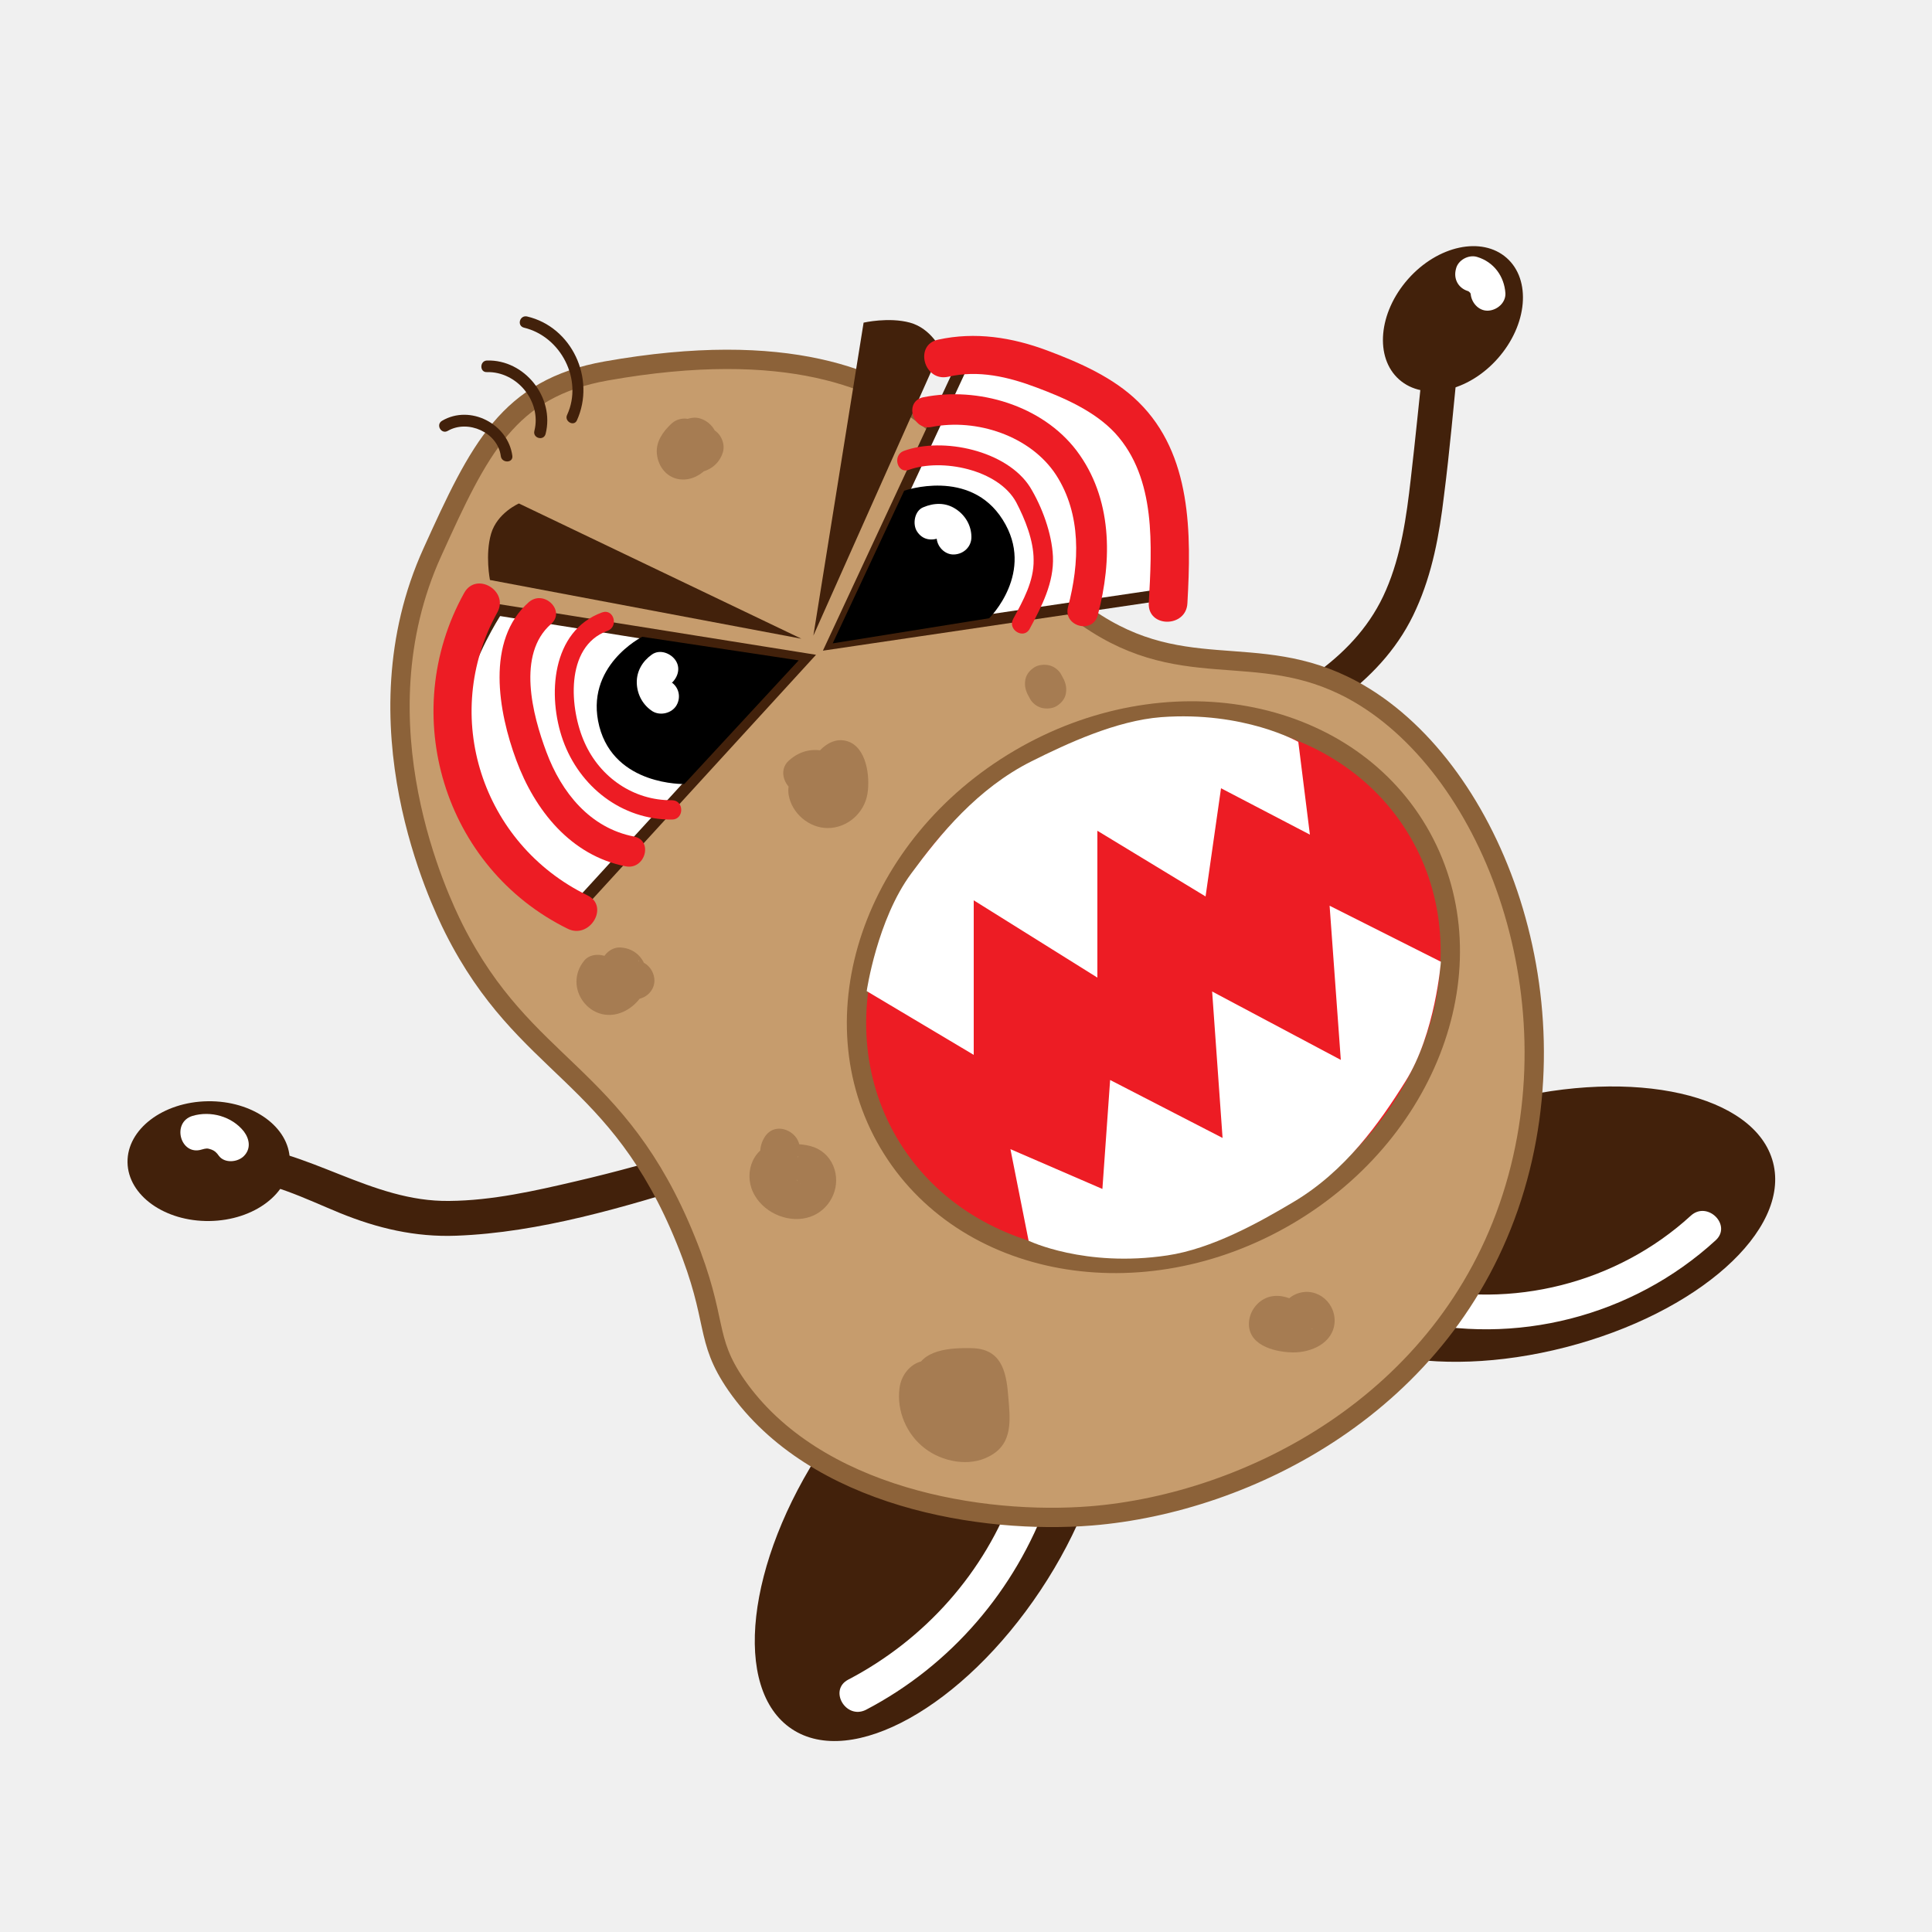
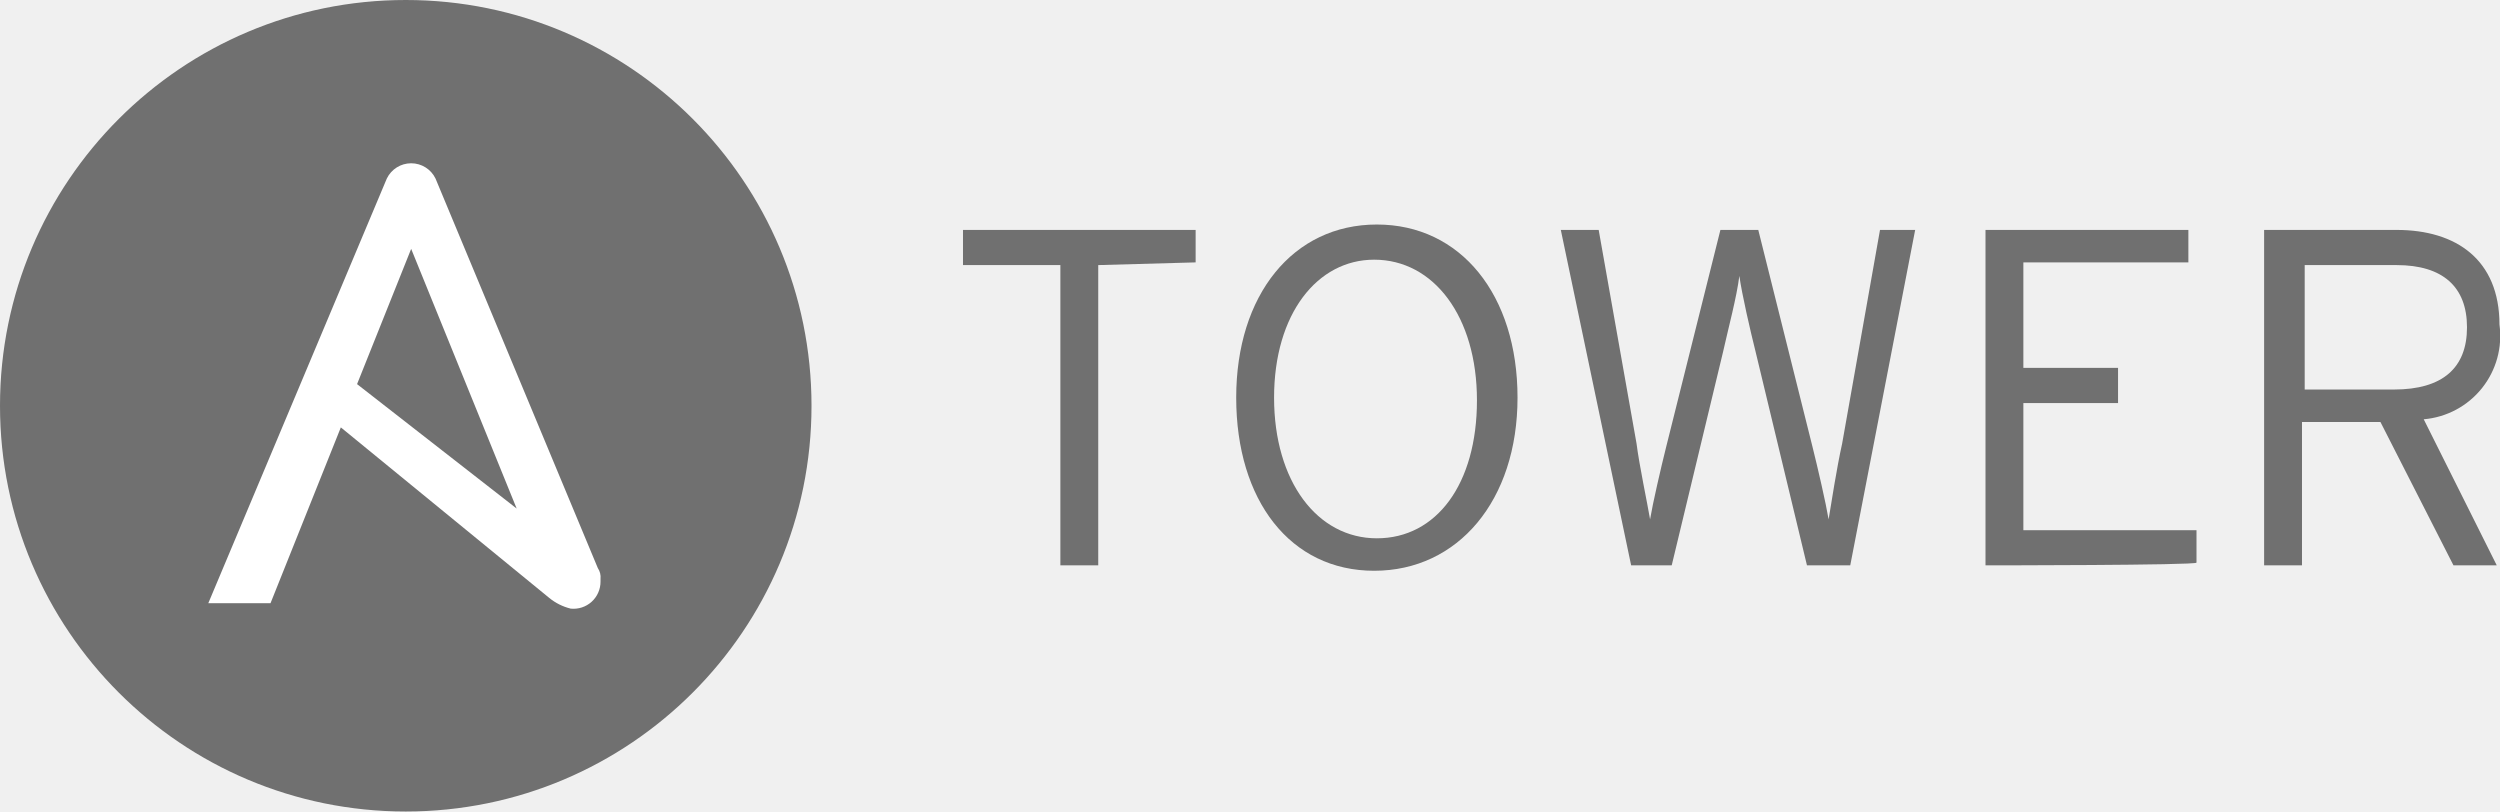
- <svg xmlns="http://www.w3.org/2000/svg" version="1.1" id="Layer_1" x="0px" y="0px" viewBox="0 0 500 500" style="enable-background:new 0 0 500 500;" xml:space="preserve">
-   <style type="text/css">
- 	.st0{display:none;}
- 	.st1{display:inline;fill:#ED1C24;}
- 	.st2{fill:#42210B;}
- 	.st3{fill:#FFFFFF;}
- 	.st4{fill:#C69C6D;stroke:#8C6239;stroke-width:5;stroke-miterlimit:10;}
- 	.st5{fill:#FFFFFF;stroke:#42210B;stroke-width:3;stroke-miterlimit:10;}
- 	.st6{fill:#ED1C24;stroke:#8C6239;stroke-width:5;stroke-miterlimit:10;}
- 	.st7{fill:#A67C52;}
- 	.st8{fill:#ED1C24;}
- </style>
-   <g class="st0">
-     <path class="st1" d="M319.8,169.3c1.5-14.2,13.7-27.2,29.9-31.9c-13.1,1.5-27.3-1.7-36-10c-8.7-8.3-10-21.9-1.4-30.1   c-12,6.7-28.1,8.1-41.4,3.4c-13.3-4.6-23.5-15.1-26.2-26.9c-2-8.8,0-17.9,2-26.7c-6.2,9.4-17.6,17.3-30.5,17.3   c-12.9,0.1-25.7-10.2-22.9-20.7c-5.5,7.8-11.4,15.9-21,20.2c-9.5,4.3-23.7,2.7-28.2-5.5c-1.6,10.8-7.5,22-19.1,27   c-9,3.9-21.5,2.2-28-3.8c5.7,11.4,4.3,25.3-4.1,35.6c-9.9,12.2-29.1,18.6-46.4,15.6c14.7,7.2,28.5,17.7,32.1,31.5   c3.7,13.8-7.1,30.7-24.1,31.7c13.6,3.1,28,7.4,35.6,17.2c7.6,9.8,2.9,26.4-11.1,28c12.8-2.6,27.4,3.9,31.9,14.2   c4.1,9.5-0.9,20.9-10.9,26.5c18.6-8.9,41-17.1,59.6-8.8c13.9,6.2,20.8,21.6,15.1,33.8c10.4-10.6,23-21.3,39.2-23.5   c12.8-1.8,27.5,4.6,31.9,14.1c-0.3-12.7,6.1-25.5,17.5-34c13.8-10.3,34.4-14,52-9.2c-11.1-7.8-14.9-22-8.9-33   c6-11,21.3-18,35.7-16.2C327.5,198.1,318.3,183.5,319.8,169.3z" />
-   </g>
-   <g>
-     <g>
-       <g>
-         <path class="st2" d="M179.7,297.3c-10.1,3.2-20.3,6-30.6,8.4c-10.7,2.5-21.7,5-32.8,5.1C96,311.1,79.9,297.2,60,296.1     c-5.8-0.3-5.8,8.7,0,9c9.9,0.5,18.9,5.1,27.9,8.8c9.8,4,19.6,6.3,30.2,5.9c21.5-0.8,43.5-7.4,64-13.8     C187.6,304.3,185.2,295.6,179.7,297.3L179.7,297.3z" />
-       </g>
-     </g>
-     <g>
-       <g>
-         <path class="st2" d="M322.2,194.8c17.9-8,36-18.5,44.3-37.2c4.2-9.3,6-19.2,7.2-29.3c1.5-11.7,2.5-23.4,3.7-35.2     c0.6-5.8-8.4-5.7-9,0c-1.1,10.3-2.1,20.6-3.3,30.9c-1.1,9.7-2.5,19.7-6.4,28.7c-7.5,17.5-24.6,26.8-41.2,34.2     C312.4,189.4,316.9,197.2,322.2,194.8L322.2,194.8z" />
-       </g>
-     </g>
-     <g>
-       <ellipse transform="matrix(0.5541 -0.8324 0.8324 0.5541 -219.4917 376.0051)" class="st2" cx="241.2" cy="392.9" rx="65.5" ry="33.7" />
-     </g>
-     <g>
-       <g>
-         <path class="st3" d="M224.1,442.5c22-11.5,38.7-31,47.1-54.3c2-5.5-6.7-7.8-8.7-2.4c-7.6,21.1-23.1,38.5-43,48.9     C214.4,437.4,218.9,445.1,224.1,442.5L224.1,442.5z" />
-       </g>
-     </g>
-     <g>
-       <ellipse transform="matrix(0.9684 -0.2494 0.2494 0.9684 -66.4734 109.0276)" class="st2" cx="397" cy="316.8" rx="63.9" ry="32.9" />
-     </g>
-     <g>
-       <g>
-         <path class="st3" d="M363.8,341.5c28.3,7,58.7-0.8,80.2-20.5c4.3-3.9-2.1-10.3-6.4-6.4c-19.1,17.5-46.4,24.4-71.5,18.2     C360.5,331.5,358.1,340.1,363.8,341.5L363.8,341.5z" />
-       </g>
-     </g>
-     <path class="st4" d="M156.9,96c-25.4,4.5-32.9,20.2-45,46.9c-20.2,44.4,2,90.3,5.6,97.5c18.4,36.5,42.3,36.8,60,80.6   c8.6,21.2,4.6,25.2,13.1,37.5c20.4,29.2,63.7,36.1,91.9,33.8c40.3-3.3,91.5-28.8,108.8-82.5c17.1-53.2-6-112.1-41.2-131.2   c-25.3-13.7-44.9-0.5-71.2-20.6c-21.6-16.5-18.4-33.1-37.5-48.8C227.9,98.1,203.7,87.7,156.9,96z" />
-     <ellipse transform="matrix(0.6622 -0.7494 0.7494 0.6622 65.2068 309.6339)" class="st2" cx="376" cy="82.5" rx="21" ry="15.5" />
-     <g>
-       <g>
-         <path class="st3" d="M379.8,75.3c0.8,0.2-0.6-0.4-0.1-0.1c0.2,0.1,0.3,0.2,0.5,0.3c0.4,0.2-0.6-0.7-0.1-0.1     c0.1,0.1,0.7,0.8,0.2,0.2c-0.4-0.5,0,0,0.1,0.1c0.4,0.7,0,0.2,0-0.2c0,0.1,0.1,0.4,0.2,0.5c0.3,0.9-0.1-1,0-0.1     c0.1,2.3,2,4.6,4.5,4.5c2.3-0.1,4.6-2,4.5-4.5c-0.3-4.4-3-8.1-7.3-9.4c-2.2-0.7-5,0.8-5.5,3.1C376.1,72.2,377.4,74.5,379.8,75.3     L379.8,75.3z" />
-       </g>
-     </g>
-     <ellipse transform="matrix(0.9999 -1.433736e-02 1.433736e-02 0.9999 -4.303 0.8051)" class="st2" cx="54" cy="300.5" rx="21" ry="15.5" />
-     <g>
-       <g>
-         <path class="st3" d="M52.2,297.5c1.1-0.3,1.4-0.4,2.5,0c0.8,0.3,1.3,0.7,2,1.7c1.5,1.9,4.8,1.6,6.4,0c1.9-1.9,1.5-4.4,0-6.4     c-3.1-3.9-8.6-5.4-13.3-4C44.3,290.5,46.7,299.2,52.2,297.5L52.2,297.5z" />
-       </g>
-     </g>
-     <g>
-       <g>
-         <path class="st2" d="M149.3,108.8c4.9-10.8-1.3-24.2-12.9-26.9c-1.9-0.4-2.7,2.4-0.8,2.9c9.6,2.3,15.3,13.5,11.2,22.5     C145.9,109,148.5,110.5,149.3,108.8L149.3,108.8z" />
-       </g>
-     </g>
-     <g>
-       <g>
-         <path class="st2" d="M141.2,112.3c2.4-9.4-5.4-19.3-15.2-19c-1.9,0.1-1.9,3.1,0,3c7.8-0.2,14.2,7.6,12.3,15.2     C137.8,113.4,140.7,114.2,141.2,112.3L141.2,112.3z" />
-       </g>
-     </g>
-     <g>
-       <g>
-         <path class="st2" d="M132.6,118c-1.1-8.3-10.9-13.4-18.2-9.1c-1.7,1-0.2,3.6,1.5,2.6c5.2-3,12.9,0.4,13.7,6.5     C129.8,119.9,132.8,119.9,132.6,118L132.6,118z" />
-       </g>
-     </g>
-     <path class="st5" d="M215.5,166.5l34-73c0,0,35,0,46,21c7.5,14.3,8,39,8,39L215.5,166.5z" />
-     <path class="st5" d="M208.2,170.5l-79.5-12.7c0,0-19.6,29-8.4,49.9c7.6,14.2,27.8,28.5,27.8,28.5L208.2,170.5z" />
-     <path class="st2" d="M210.5,164.5l33-74c0,0-2.5-5.5-8-7s-12,0-12,0L210.5,164.5z" />
-     <path class="st2" d="M207.4,165.3l-73.1-35c0,0-5.6,2.4-7.2,7.8c-1.6,5.5-0.3,12-0.3,12L207.4,165.3z" />
-     <path d="M215.5,166.5L234,127c0,0,17-6,25.5,7.5c8.6,13.6-3.5,25.5-3.5,25.5L215.5,166.5z" />
-     <path d="M206.7,170.9l-29.6,32c0,0-18,0.5-22-14.9c-4-15.6,11.1-23.2,11.1-23.2L206.7,170.9z" />
-     <g>
-       <g>
-         <path class="st3" d="M243.4,139.1c-0.6,0.2-0.7,0.3-0.4,0.2c0.3-0.1,0.2-0.1-0.5,0.1c0.7,0-0.3,0-0.4-0.1c0.1,0,0.3,0.1,0.4,0.1     c0.3,0.1,0.2,0-0.4-0.2c0,0,0.6,0.3,0.6,0.3c0.5,0.2-0.9-0.6-0.1-0.1c0.6,0.4-0.3-0.5-0.1-0.1c0.3,0.5-0.3-1-0.1-0.2     c0.2,0.8,0-1,0-0.1c0,2.4,2.1,4.6,4.5,4.5c2.5-0.1,4.5-2,4.5-4.5c0-3-1.6-5.7-4.1-7.3c-2.6-1.7-5.6-1.6-8.4-0.4     c-2.2,0.9-2.8,4.3-1.6,6.2C238.7,139.7,241,140.1,243.4,139.1L243.4,139.1z" />
-       </g>
-     </g>
-     <g>
-       <g>
-         <path class="st3" d="M173.5,176.4c-0.5-0.3-0.1,0,0.2,0.1c-0.7-0.6,0.3,0.5,0.1,0c-0.3-0.5,0.4,0.8,0.1,0.2     c-0.4-0.8,0.2,0.2,0,0.1c0,0,0-0.6,0-0.6c-0.1,0.1-0.1,1,0,0.3c-0.1,0.2-0.1,0.3-0.2,0.5c0.2-0.3,0.2-0.4,0-0.1     c-0.2,0.2-0.2,0.3-0.1,0.1c0.2-0.2,0.1-0.2-0.3,0.2c1.9-1.4,3-4,1.6-6.2c-1.2-1.9-4.1-3.1-6.2-1.6c-2.4,1.7-4,4.3-3.9,7.4     c0.1,3,1.6,5.7,4.1,7.3c2,1.2,5,0.5,6.2-1.6C176.3,180.4,175.7,177.7,173.5,176.4L173.5,176.4z" />
-       </g>
-     </g>
-     <ellipse transform="matrix(0.862 -0.5069 0.5069 0.862 -88.3186 186.5516)" class="st6" cx="298.5" cy="255.5" rx="79.5" ry="68.5" />
-     <g>
-       <g>
-         <path class="st7" d="M173.6,109.8c-2.1,2-3.9,4.6-3.6,7.6c0.3,3.5,2.8,6.6,6.6,6.7c6,0.2,11.5-7.7,8.2-13c-1-1.7-3.1-3.1-5.2-3     c-1.7,0.1-3.1,0.8-4.4,1.9c-2,1.8-2.8,5.2-1.9,7.7c2.4,6.6,11.8,5.9,13.8-0.7c0.7-2.5-0.9-5.6-3.5-6.2c-2.7-0.6-5.4,0.8-6.2,3.5     c0.6-2.1,3.1-2.6,4.6-1c0.8,0.9,1,1.8,0.8,2.8c0.2-0.5,0.1-0.4-0.1,0.3c-0.4,0.7-1,1.2-1.8,1.4c-0.9,0-1.8,0-2.7,0     c-1.8-0.6-2.5-1.6-2.3-3.1c-0.1-0.4-0.1-0.7,0.1-1c0.2-0.3,0.1-0.3-0.1,0.1c0.1-0.1,0.2-0.2,0.3-0.4c-0.2,0.3-0.5,0.5-0.7,0.8     c-0.1,0.1-0.2,0.2-0.3,0.3c-0.3,0.2-0.2,0.2,0.1-0.1c1.3,0.2,2.6,0.4,3.9,0.6c0.2,0.4,0.5,0.9,0.7,1.3c0.2,0.6-0.2,0.9-0.2,1.4     c0,0.4,0.4-0.5-0.1,0.1c0.3-0.4,0.6-0.7,1-1c1.9-1.8,2-5.3,0-7.1C178.7,107.9,175.6,107.8,173.6,109.8L173.6,109.8z" />
-       </g>
-     </g>
-     <g>
-       <g>
-         <path class="st7" d="M151.2,248.6c-5.7,7,1.7,16.9,10,13.3c3.4-1.5,6.3-5,6.3-8.9c0-4.2-2.7-7.6-7-7.8c-3.1-0.1-5.8,3.3-4.8,6.3     c1.2,3.4,3.7,6.1,7.3,7c2.6,0.6,5.4-0.8,6.2-3.5c0.7-2.5-0.9-5.5-3.5-6.2c-1.7-0.4,0,0.1-0.2,0.1c-0.4,0-0.4-0.8-0.1-0.1     c-1.6,2.1-3.2,4.2-4.8,6.3c-2.4-0.1-2.8-1.1-3-2.6c0.1,0.7-0.1,0.2,0.1-0.1c0.7-0.9-0.5,0.5,0,0c-0.5,0.5-0.3,0.1-0.2,0.2     c0.1,0,0.6,0,0.7,0c0.4,0.1,0.5,0.4,0.8,0.6c0.2,0.3,0.2,0.2-0.1-0.2c0.1,0.1,0.1,0.3,0.2,0.4c0,1,0.1,1.1-0.7,2.1     c1.7-2.1,2-5,0-7.1C156.5,246.8,152.9,246.5,151.2,248.6L151.2,248.6z" />
-       </g>
-     </g>
-     <g>
-       <g>
-         <path class="st7" d="M204.1,205.7c0.8,4.8,5.3,8.6,10.1,8.6c5.1,0,9.5-3.9,10.3-8.9c0.7-4.4-0.2-12.1-5.3-13.6     c-2.7-0.8-5.2,0.5-7,2.4c-1.1,1.2-1.5,1.7-3.1,1.2c0.7,2.8,1.5,5.6,2.2,8.4c0.2-0.2-0.5,0.2-0.5,0.2c6.3,1.4,8.9-8.2,2.7-9.6     c-3.5-0.8-6.6,0-9.3,2.4c-3,2.6-1.1,7.2,2.2,8.4c2.6,0.9,5.5,0.8,8-0.2c1.3-0.5,2.4-1.2,3.4-2.1c0.4-0.3,0.7-0.6,1-1     c0.2-0.3,0.4-0.5,0.6-0.7c0.4-0.4,0.3-0.4-0.5,0.3c-0.9,0-1.8,0-2.7,0c0.2,0.1,0.3,0.1,0.5,0.2c-0.7-0.4-1.5-0.9-2.2-1.3     c0.1,0.2,0.3,0.3,0.4,0.5c-0.4-0.7-0.9-1.5-1.3-2.2c0.4,1.2,0.8,2.5,1,3.7c0,0.4,0,0.8,0,1.2c0,0.5-0.5,0.9,0,0.4     c-0.8,0.6-0.9,0.2-1.1-0.9c-0.4-2.7-3.8-4.1-6.2-3.5C204.7,200.3,203.7,203,204.1,205.7L204.1,205.7z" />
-       </g>
-     </g>
-     <g>
-       <g>
-         <path class="st7" d="M265.9,179.6c0.2,0.4,0.5,0.9,0.7,1.3c0.6,1.1,1.8,2,3,2.3c1.2,0.3,2.8,0.2,3.9-0.5c1.1-0.7,2-1.7,2.3-3     c0.3-1.4,0.1-2.6-0.5-3.9c-0.2-0.4-0.5-0.9-0.7-1.3c-0.6-1.1-1.8-2-3-2.3c-1.2-0.3-2.8-0.2-3.9,0.5c-1.1,0.7-2,1.7-2.3,3     C265.1,177.1,265.3,178.3,265.9,179.6L265.9,179.6z" />
-       </g>
-     </g>
-     <g>
-       <g>
-         <path class="st7" d="M200.4,295.8c-6.1,1.6-8.1,8.6-5,13.7c2.8,4.7,9.1,7.2,14.3,5.4c4.9-1.7,7.8-7.1,6.3-12.2     c-0.8-2.7-2.7-4.8-5.3-5.8c-1.4-0.5-2.8-0.7-4.2-0.8c-0.1,0-0.9-0.1-0.9-0.1c0.2-0.4,1.2,2.5,0.9,0.7c0,0.9,0,1.8,0,2.7     c-0.1,0.1-0.1,0.1-0.2,0.2c3.1-5.6-5.5-10.7-8.6-5c-1.7,3-1.1,6.6,1.4,9c1.3,1.2,2.8,2,4.5,2.3c0.8,0.1,1.6,0.2,2.4,0.3     c0.4,0,0.7,0,1.1,0.1c0.2,0.1,0.1,0.1-0.2-0.1c0,0.1-0.6-0.5-0.6-0.5c-0.1-0.1-0.1-0.2,0-0.3c0.1-0.3,0.1-0.1-0.1,0.5     c-0.3-0.1,0.7-0.2-0.3-0.3c-0.9-0.1-1.1-0.6-1.8-0.9c0,0-0.2-0.3-0.3-0.3c0.3,0-0.8,1.2-0.8,1.2     C209.3,303.8,206.6,294.2,200.4,295.8L200.4,295.8z" />
-       </g>
-     </g>
-     <g>
-       <g>
-         <path class="st7" d="M244.8,355.3c-4-6.2-11.2-2.3-12,3.9c-0.8,5.9,1.8,12,6.5,15.6c4.5,3.5,11.5,4.9,16.7,2.1     c6.4-3.3,5.4-9.8,4.9-15.9c-0.5-6.3-1.9-12-9.5-12.1c-5.1-0.1-13.1,0.2-14.5,6.4c-1.2,5.4,2.5,12.8,8.2,13.8     c6.2,1.1,11.2-5.5,7.8-11c-2.2-3.5-8.1-3.1-9.1,1.2c-1.1,4.4,0.5,8,4.1,10.6c5.2,3.8,10.2-4.8,5-8.6c0.2,0.2,0.4,0.5,0.5,0.7     c-3,0.4-6.1,0.8-9.1,1.2c-0.4-0.7,3.4-3.1,2.9-4.8c-0.8-2.6-1.7,1.4-1.9,1.1c0,0.1,5.2-0.1,5.6-0.4c0.7,0.1,0.8-0.1,0.2-0.6     c-0.4-0.7-0.5-0.8-0.4-0.3c-0.2,0.3,0.2,1.9,0.2,2.3c0.2,2,0.3,4,0.5,5.9c0.1,1.6,0.4,1.7-1.1,2c-1.3,0.2-2.9-0.3-4-0.9     c-1.4-0.8-2.5-2-3.1-3.5c-0.3-0.7-0.4-1.3-0.5-2c0-0.3-0.1-0.7,0-1c0.2-1.9-1.1-1.5-3.8,1.2c-1-0.8-2-1.5-3-2.3     c0.1,0.2,0.2,0.4,0.4,0.6C239.6,365.7,248.3,360.7,244.8,355.3L244.8,355.3z" />
-       </g>
-     </g>
-     <g>
-       <g>
-         <path class="st7" d="M336.5,337.4c-2.4-1.5-5.1-2.5-7.9-1.8c-2.7,0.7-4.9,3.2-5.3,6c-0.9,6.4,6.3,8.3,11.2,8.4     c4.8,0.1,10.6-2.4,10.9-7.9c0.2-5.6-5.5-9.6-10.6-6.9c-5.7,3-0.7,11.6,5,8.6c-0.1,0.1-0.2,0.1-0.3,0.2c-0.9,0-1.8,0-2.7,0     c-2.1-0.4-1.4-4.8-0.3-4.3c0,0-1.3,0.3-1.3,0.3c-0.6,0-1.2,0-1.8-0.1c-0.5-0.1-1-0.2-1.5-0.4c-1.2-0.5-1-0.2,0.6,0.7     c0.2,0.8,0.5,1.7,0.7,2.5c-3.4,1.1-4.4,1.9-2.8,2.7c0.4,0.2,0.7,0.4,1.1,0.7C336.9,349.6,341.9,340.9,336.5,337.4L336.5,337.4z" />
-       </g>
-     </g>
-     <path class="st3" d="M224.3,256.5L252,273v-40l32,20v-38l28,17l4-28l23,12l-3-24c0,0-14-8-35.5-6.4c-11.6,0.9-24.3,6.8-33.5,11.4   c-14,7-23.7,18.9-31.2,29.1C227,238,224.3,256.5,224.3,256.5z" />
-     <path class="st3" d="M372.9,248.9l-28.8-14.5l2.9,39.9l-33.3-17.7l2.7,37.9l-29.1-15l-2,28.2l-23.8-10.3l4.7,23.7   c0,0,14.5,7,35.9,3.8c11.5-1.7,23.7-8.5,32.6-13.8c13.5-8,22.3-20.5,29-31.2C371.5,267.5,372.9,248.9,372.9,248.9z" />
-   </g>
-   <g>
-     <g>
-       <path class="st8" d="M235.2,121.6c8.5-3.1,23.2-0.1,27.8,8.4c2.3,4.4,4.5,9.9,4.5,14.9c0.1,5.5-2.7,10.5-5.3,15.3    c-1.5,2.8,2.8,5.4,4.3,2.5c3.1-5.8,6.3-11.9,6-18.7c-0.3-6-2.8-12.8-5.9-17.9c-6-9.5-22.6-13.1-32.7-9.4    C230.9,117.8,232.2,122.7,235.2,121.6L235.2,121.6z" />
-     </g>
-   </g>
-   <g>
-     <g>
-       <path class="st8" d="M241.1,110.5c11.6-2.3,25.6,2.3,32.2,12.4c6.6,10.2,6.1,22.8,3.1,34.2c-1.3,5,6.4,7.1,7.7,2.1    c3.8-14.3,3.8-30.3-5.5-42.6c-8.9-11.7-25.5-16.6-39.6-13.8C233.9,103.8,236.1,111.5,241.1,110.5L241.1,110.5z" />
-     </g>
-   </g>
-   <g>
-     <g>
-       <path class="st8" d="M245.4,97.5c7.8-1.8,15.5,0,22.9,2.8c7.2,2.7,15,6.1,20.3,11.8c10.7,11.7,9.5,29.3,8.7,44    c-0.3,6.4,9.7,6.4,10,0c1-17.9,1.2-38.5-12.7-52.1c-6.4-6.3-15.3-10.2-23.6-13.3c-9.1-3.4-18.6-4.9-28.2-2.8    C236.5,89.2,239.1,98.9,245.4,97.5L245.4,97.5z" />
-     </g>
-   </g>
-   <g>
-     <g>
-       <path class="st8" d="M155.8,158.5c-13.1,4.8-14.2,21.6-10.1,33.1c4.3,12,15.2,20.6,28.2,20.5c3.2,0,3.2-5,0-5    c-9.9,0.1-18.6-5.9-22.6-14.9c-3.9-8.6-5.2-24.8,5.8-28.9C160.2,162.3,158.9,157.4,155.8,158.5L155.8,158.5z" />
-     </g>
-   </g>
-   <g>
-     <g>
-       <path class="st8" d="M164.1,216.5c-11.4-2.2-18.8-11.4-22.7-21.9c-3.6-9.6-7.7-25.3,1.2-33.1c3.9-3.4-1.8-9-5.7-5.7    c-11.3,9.9-7.9,28.5-3.3,40.9c4.8,13,14.1,24.7,28.3,27.5C167,225.2,169.1,217.5,164.1,216.5L164.1,216.5z" />
-     </g>
-   </g>
-   <g>
-     <g>
-       <path class="st8" d="M152,231.7c-27.3-13.3-38.1-46.5-23.3-73.2c3.1-5.6-5.5-10.7-8.6-5c-17.3,31.2-5.3,71.1,26.9,86.9    C152.7,243.1,157.8,234.5,152,231.7L152,231.7z" />
-     </g>
-   </g>
+ <svg xmlns="http://www.w3.org/2000/svg" id="logo" viewBox="0 0 92.42 30">
+   <defs>
+     <style>.cls-1{fill:#707070;}.cls-2{fill:#fff;}</style>
+   </defs>
+   <path class="cls-1" d="M40.6,9.8V20.9H39.2V9.8H35.6V8.5h8.6V9.7l-3.6.1h0Z" />
+   <path class="cls-1" d="M50.8,21.1c-3.1,0-5.1-2.6-5.1-6.4s2.1-6.4,5.2-6.4,5.2,2.6,5.2,6.4S53.9,21.1,50.8,21.1Zm0-11.5c-2.1,0-3.7,2-3.7,5.1s1.6,5.2,3.8,5.2,3.7-2,3.7-5.1S53,9.6,50.8,9.6h0Z" />
+   <path class="cls-1" d="M68.4,20.9H66.8L64.9,13c-0.2-.8-0.5-2.1-0.6-2.8-0.1.8-.4,1.9-0.6,2.8l-1.9,7.9H60.3L57.7,8.5h1.4l1.4,7.9c0.1,0.8.4,2.2,0.5,2.8,0.1-.6.4-1.9,0.6-2.7l2-8H65l2,8c0.2,0.8.5,2.1,0.6,2.7,0.1-.6.3-1.9,0.5-2.8l1.4-7.9h1.3Z" />
+   <path class="cls-1" d="M73.4,20.9V8.5h7.5V9.7H74.8v3.9h3.5v1.3H74.8v4.7h6.4v1.2C81.2,20.9,73.4,20.9,73.4,20.9Z" />
+   <path class="cls-1" d="M89.6,15.5l2.7,5.4H90.7L88,15.6H85.1v5.3H83.7V8.5h4.9c2.2,0,3.8,1.1,3.8,3.5A3.09,3.09,0,0,1,89.6,15.5Zm-1-5.7H85.2v4.6h3.3c1.8,0,2.7-.8,2.7-2.3s-0.9-2.3-2.6-2.3h0Z" />
+   <circle class="cls-1" cx="15" cy="15" r="15" />
+   <path class="cls-2" d="M22.1,21l-6-14.4a1,1,0,0,0-1.8,0L7.7,22.3H10l2.6-6.5,7.7,6.3a2,2,0,0,0,.8.4,1,1,0,0,0,1.1-1V21.4A0.6,0.6,0,0,0,22.1,21ZM15.2,9.2l3.9,9.6-5.9-4.6Z" />
</svg>
